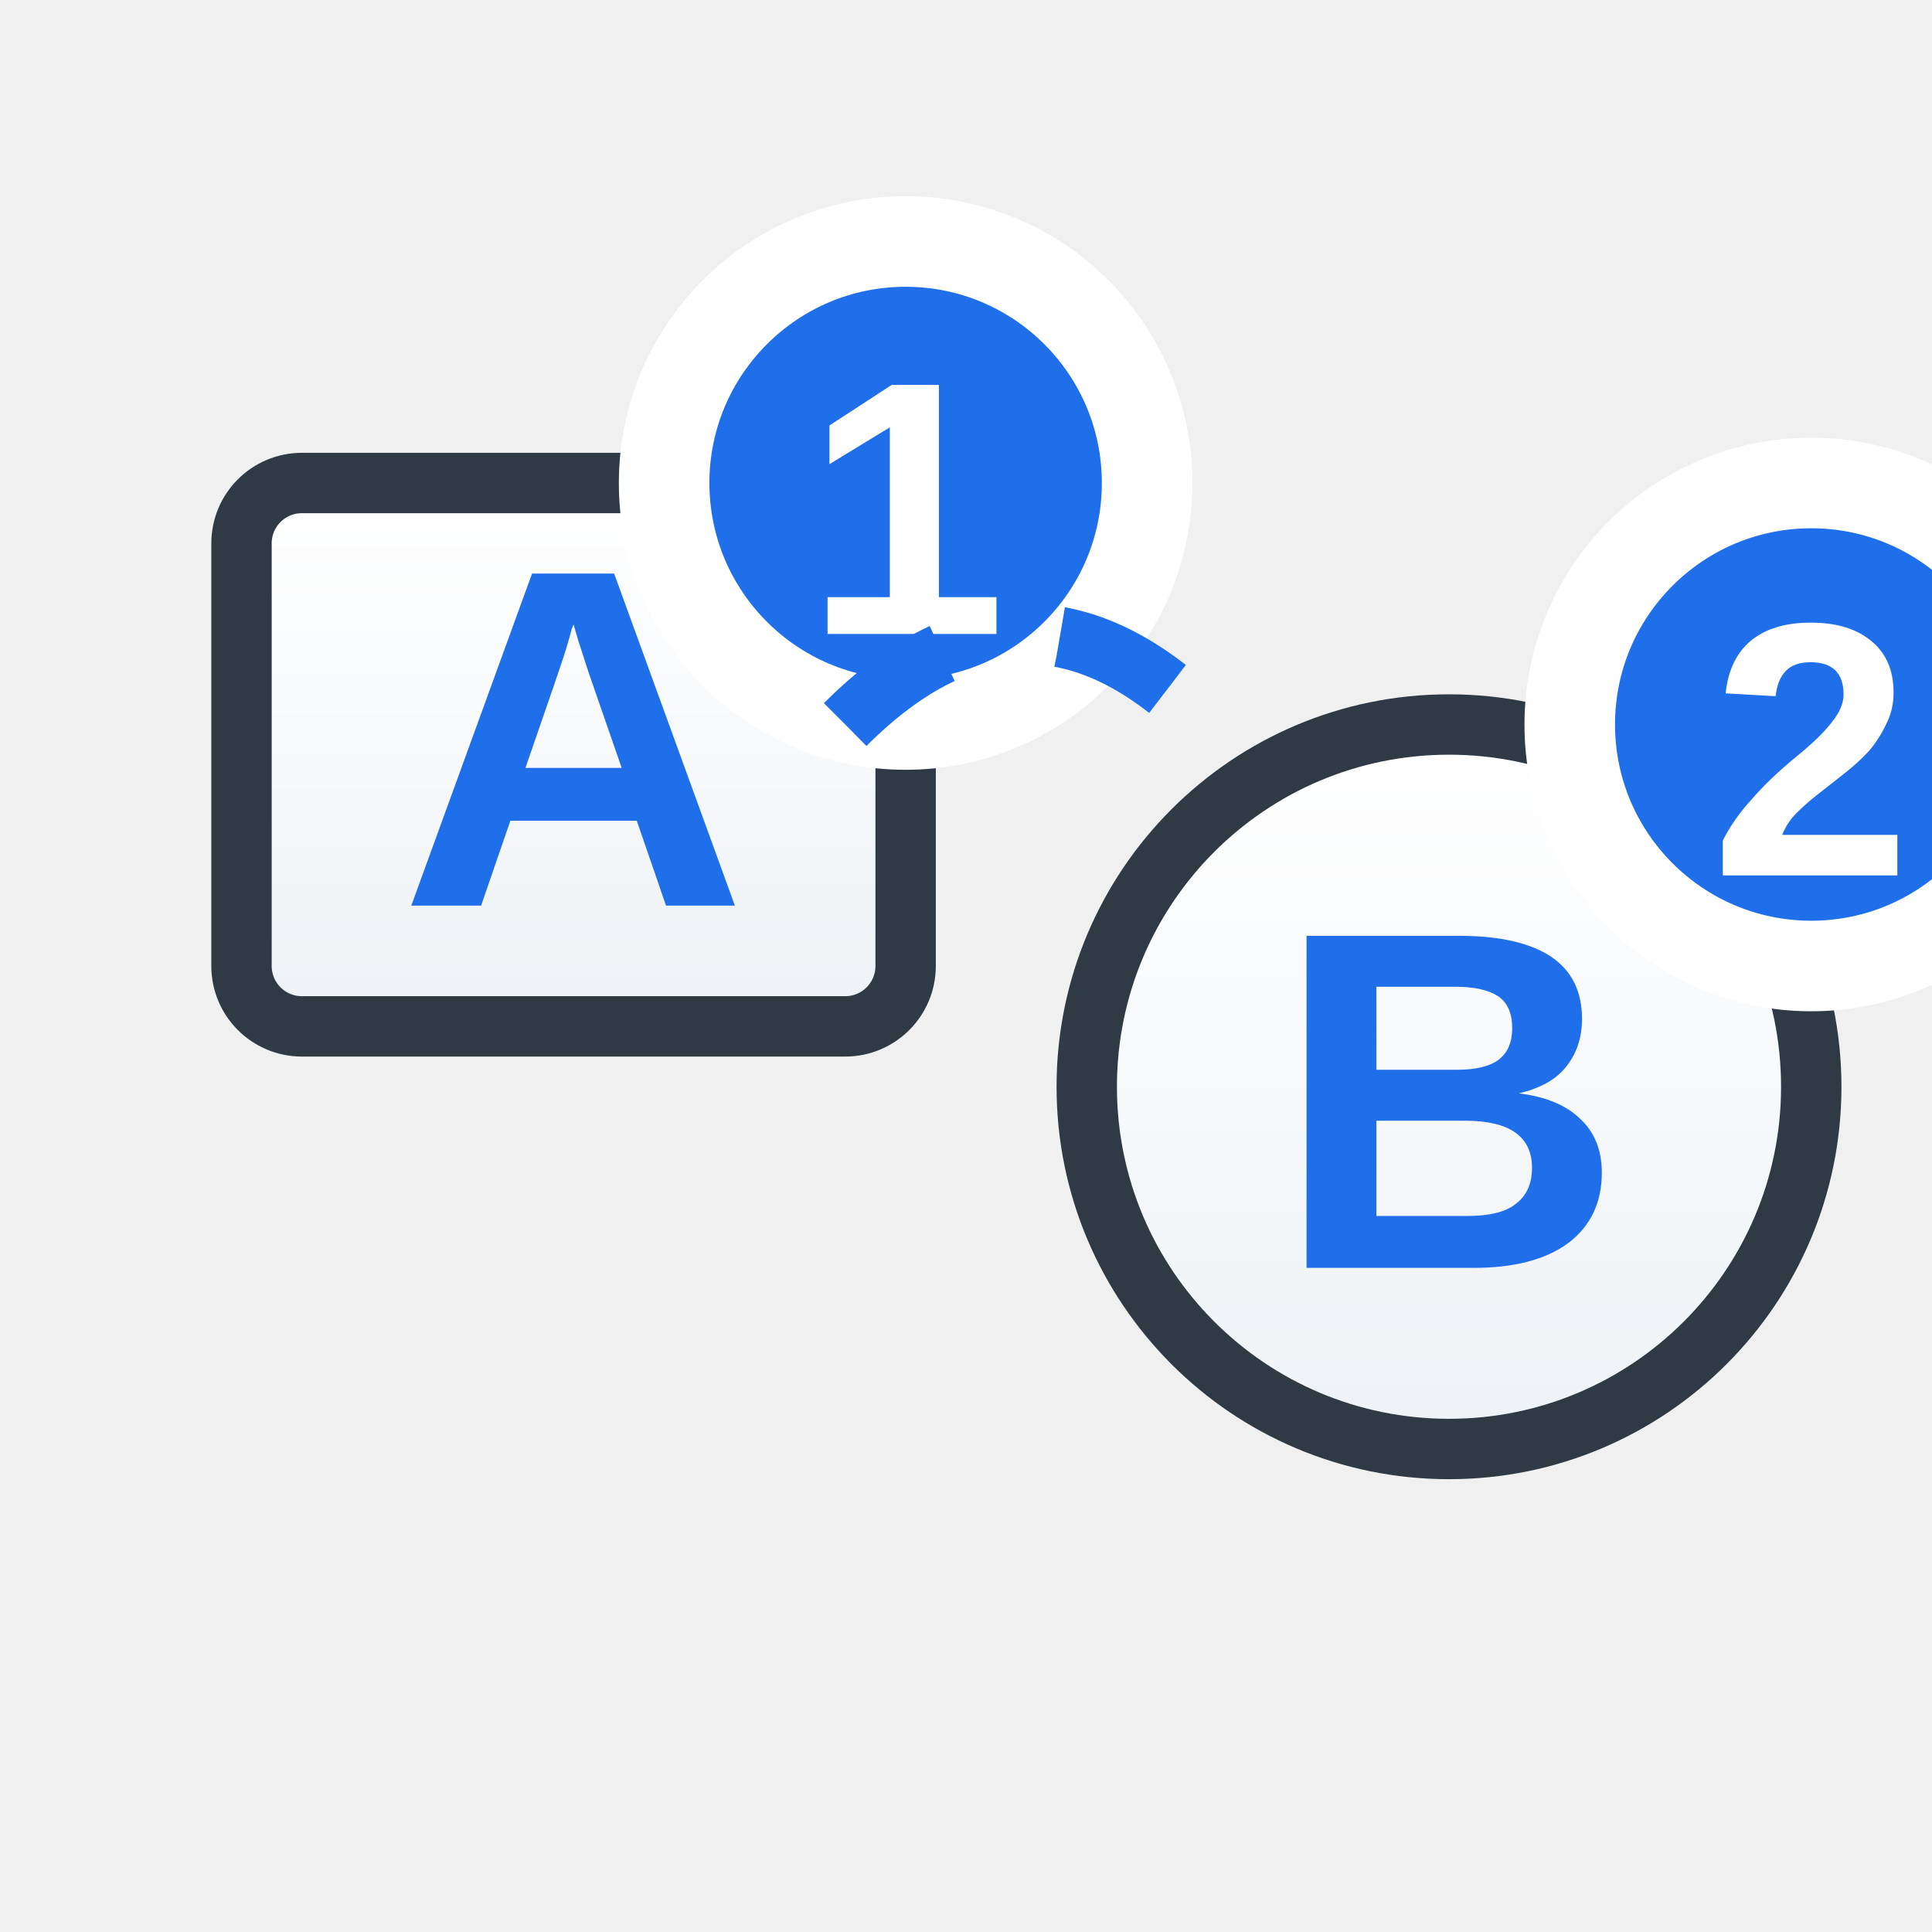
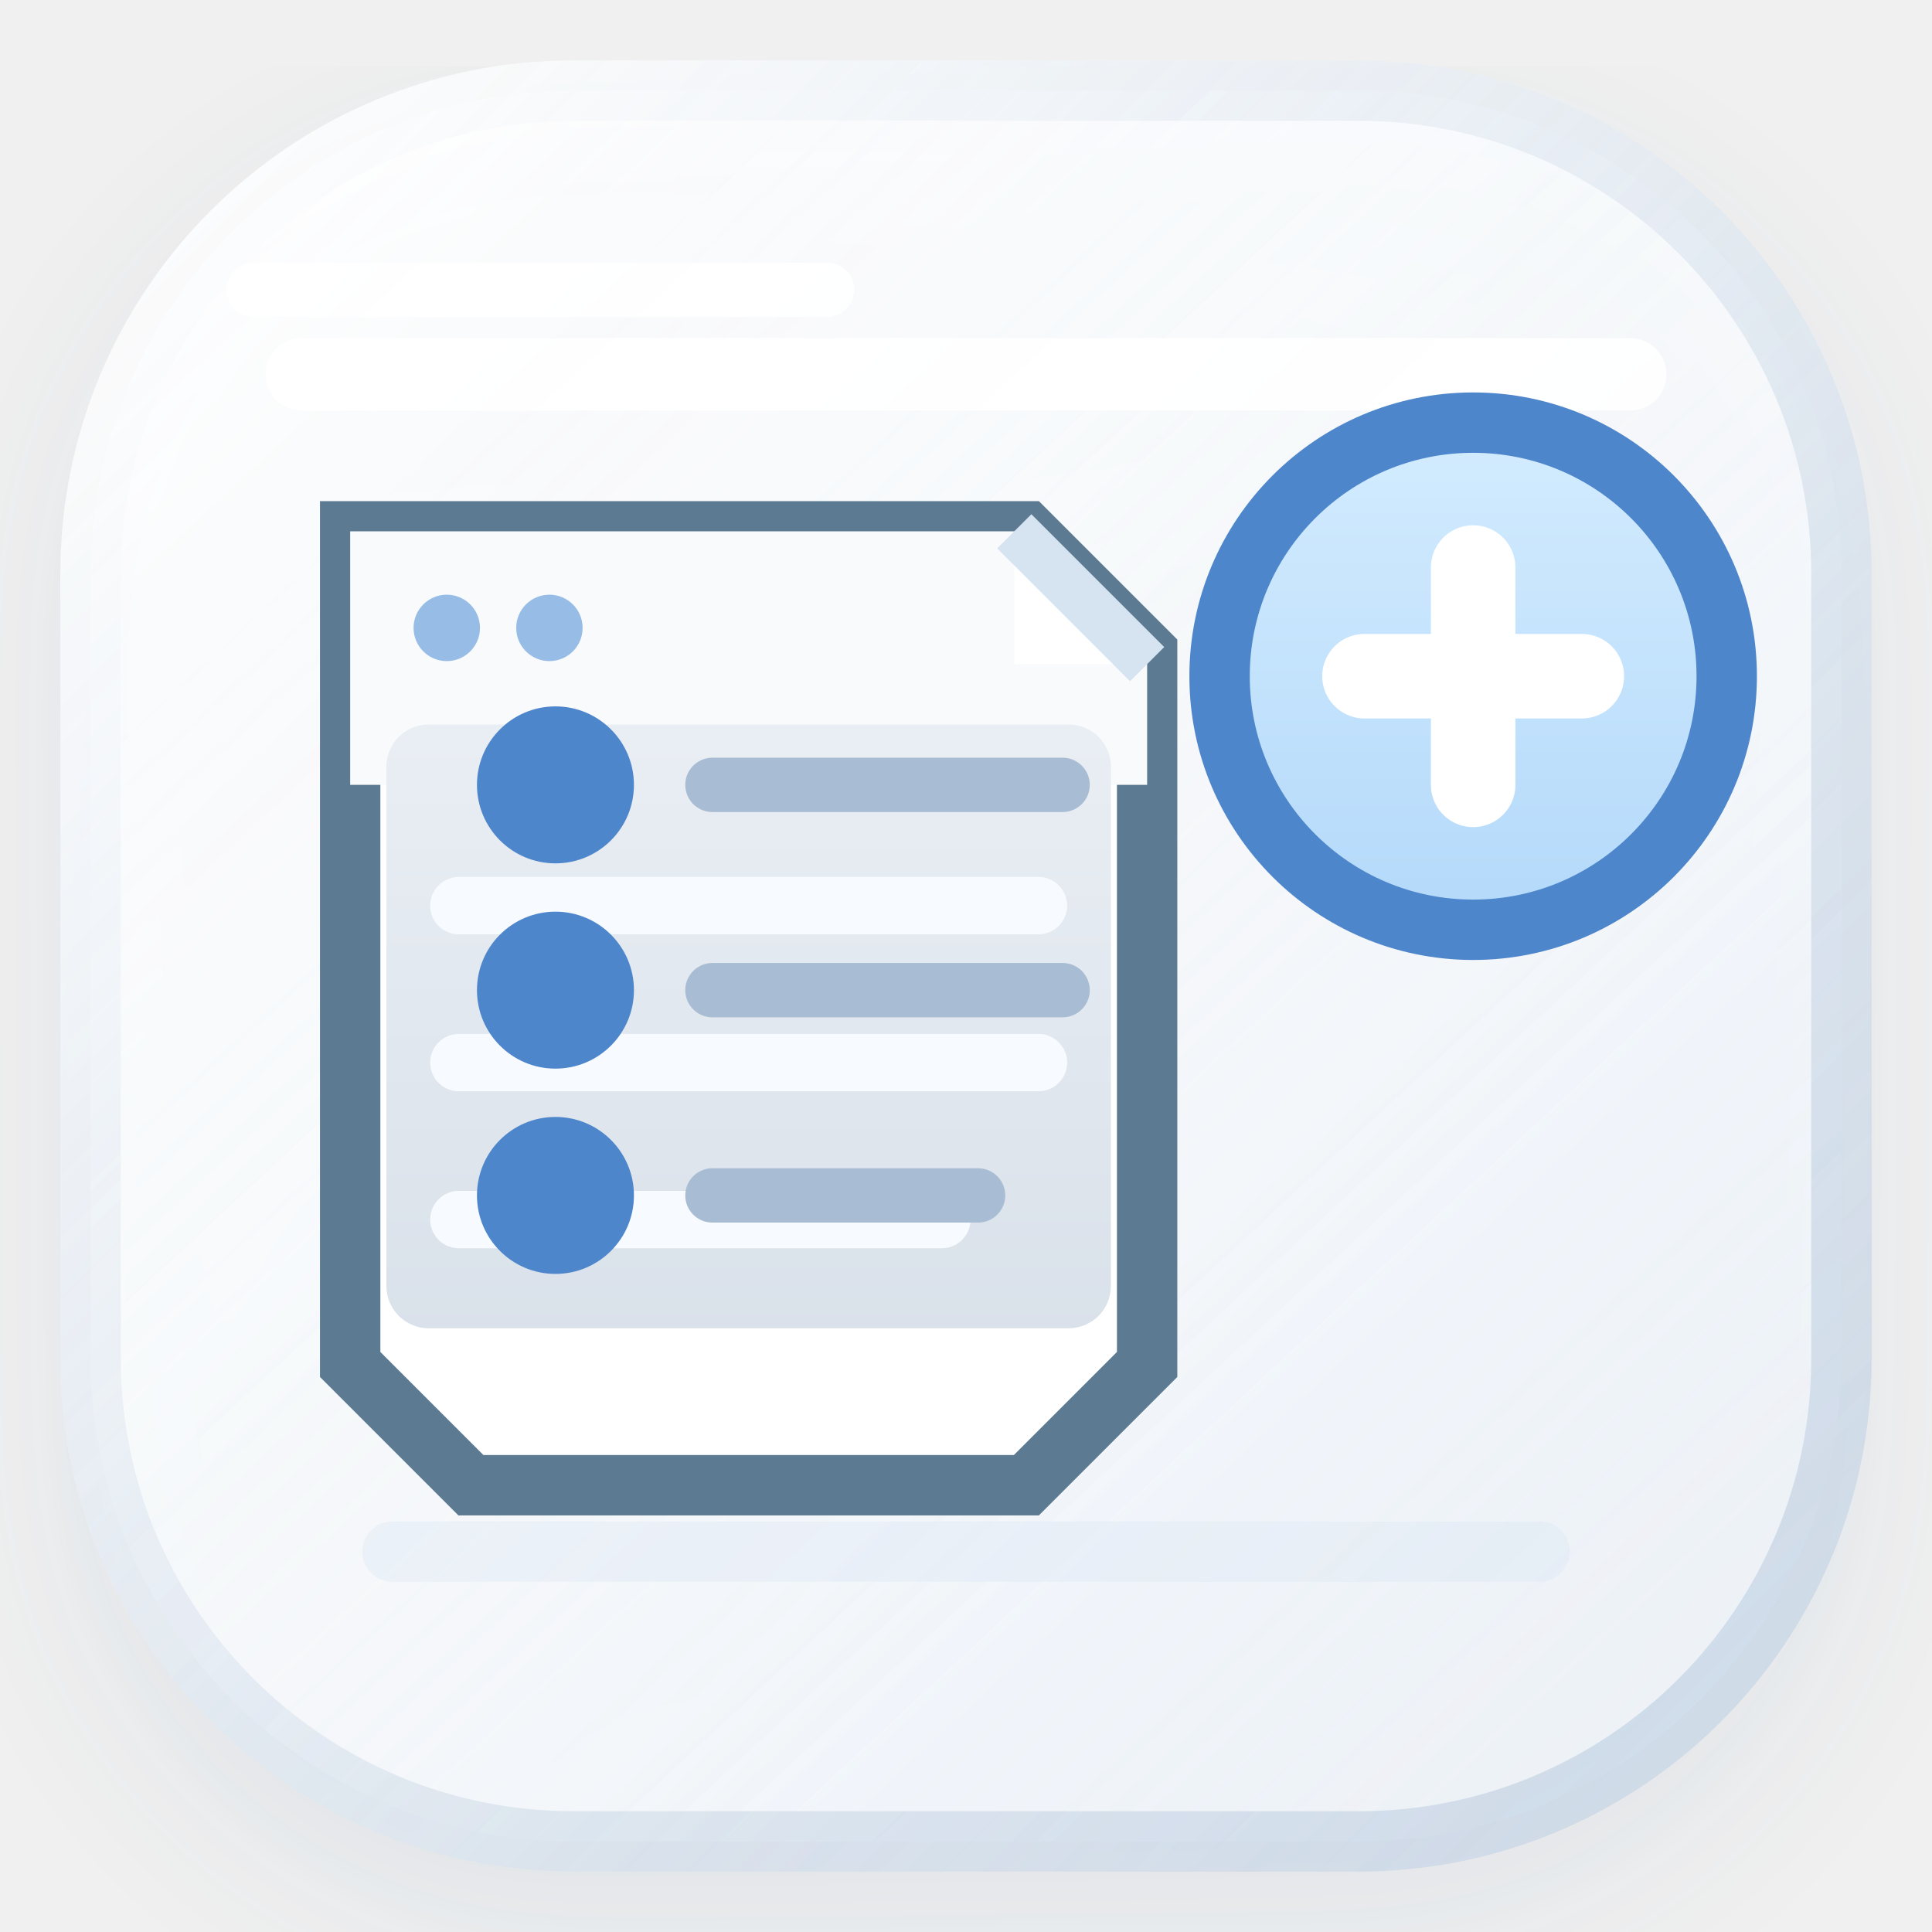
- <svg xmlns="http://www.w3.org/2000/svg" width="32" height="32" viewBox="0 0 32 32" fill="none">
+ <svg xmlns="http://www.w3.org/2000/svg" viewBox="0 0 32 32">
  <defs>
-     <linearGradient id="groupGrad" x1="0%" y1="0%" x2="0%" y2="100%">
-       <stop offset="0%" stop-color="#FFFFFF" />
-       <stop offset="100%" stop-color="#EEF2F6" />
+     <linearGradient id="glassFill" x1="3" y1="2" x2="29" y2="30" gradientUnits="userSpaceOnUse">
+       <stop offset="0" stop-color="#FFFFFF" stop-opacity=".92" />
+       <stop offset=".58" stop-color="#F8FBFF" stop-opacity=".78" />
+       <stop offset="1" stop-color="#EDF4FB" stop-opacity=".68" />
    </linearGradient>
+     <linearGradient id="glassStroke" x1="2" y1="2" x2="30" y2="30" gradientUnits="userSpaceOnUse">
+       <stop offset="0" stop-color="#FFFFFF" stop-opacity=".95" />
+       <stop offset="1" stop-color="#C3D2E3" stop-opacity=".74" />
+     </linearGradient>
+     <linearGradient id="blueGrad" x1="0" y1="6" x2="0" y2="26" gradientUnits="userSpaceOnUse">
+       <stop offset="0" stop-color="#D7EEFF" />
+       <stop offset="1" stop-color="#8BC1F4" />
+     </linearGradient>
+     <linearGradient id="greenGrad" x1="0" y1="6" x2="0" y2="26" gradientUnits="userSpaceOnUse">
+       <stop offset="0" stop-color="#DCF3D3" />
+       <stop offset="1" stop-color="#8ECF7A" />
+     </linearGradient>
+     <linearGradient id="amberGrad" x1="0" y1="6" x2="0" y2="26" gradientUnits="userSpaceOnUse">
+       <stop offset="0" stop-color="#FFE5B7" />
+       <stop offset="1" stop-color="#F2B44C" />
+     </linearGradient>
+     <linearGradient id="tealGrad" x1="0" y1="6" x2="0" y2="26" gradientUnits="userSpaceOnUse">
+       <stop offset="0" stop-color="#D3F4F0" />
+       <stop offset="1" stop-color="#76D0C1" />
+     </linearGradient>
+     <linearGradient id="redGrad" x1="0" y1="6" x2="0" y2="26" gradientUnits="userSpaceOnUse">
+       <stop offset="0" stop-color="#FFD6D6" />
+       <stop offset="1" stop-color="#EE8A84" />
+     </linearGradient>
+     <linearGradient id="violetGrad" x1="0" y1="6" x2="0" y2="26" gradientUnits="userSpaceOnUse">
+       <stop offset="0" stop-color="#E1DAFF" />
+       <stop offset="1" stop-color="#AB97EC" />
+     </linearGradient>
+     <linearGradient id="grayGrad" x1="0" y1="6" x2="0" y2="26" gradientUnits="userSpaceOnUse">
+       <stop offset="0" stop-color="#F3F6FA" />
+       <stop offset="1" stop-color="#D3DCE6" />
+     </linearGradient>
+     <linearGradient id="skyGrad" x1="0" y1="0" x2="0" y2="12" gradientUnits="userSpaceOnUse">
+       <stop offset="0" stop-color="#DFF2FF" />
+       <stop offset="1" stop-color="#A5D1F8" />
+     </linearGradient>
+     <linearGradient id="groundGrad" x1="0" y1="12" x2="0" y2="24" gradientUnits="userSpaceOnUse">
+       <stop offset="0" stop-color="#DFF4D6" />
+       <stop offset="1" stop-color="#90C97E" />
+     </linearGradient>
+     <linearGradient id="dbTopGrad" x1="0" y1="8" x2="0" y2="18" gradientUnits="userSpaceOnUse">
+       <stop offset="0" stop-color="#AEE8C8" />
+       <stop offset="1" stop-color="#5ABA83" />
+     </linearGradient>
+     <linearGradient id="dbSideGrad" x1="0" y1="10" x2="0" y2="22" gradientUnits="userSpaceOnUse">
+       <stop offset="0" stop-color="#62BE87" />
+       <stop offset="1" stop-color="#2E8B57" />
+     </linearGradient>
+     <filter id="glassShadow" x="-20%" y="-20%" width="140%" height="160%">
+       <feDropShadow dx="0" dy="1.1" stdDeviation="1.2" flood-color="#5879A0" flood-opacity=".12" />
+     </filter>
  </defs>
-   <g transform="translate(4, 8)">
-     <rect x="0" y="0" width="11" height="9" rx="1" fill="url(#groupGrad)" stroke="#2F3A45" stroke-width="1" />
-     <text x="5.5" y="7" fill="#1F6FEB" font-family="Segoe UI, Arial" font-size="8" font-weight="bold" text-anchor="middle">A</text>
-     <circle cx="11" cy="0" r="4" fill="#1F6FEB" stroke="#FFFFFF" stroke-width="1.5" />
-     <text x="11" y="2.5" fill="#FFFFFF" font-family="Segoe UI, Arial" font-size="6" font-weight="bold" text-anchor="middle">1</text>
+   <g filter="url(#glassShadow)">
+     <rect x="1.5" y="1.5" width="29" height="29" rx="8" fill="url(#glassFill)" stroke="url(#glassStroke)" stroke-width="1" />
+     <path d="M5 6.2h22" stroke="#FFFFFF" stroke-width="1.2" stroke-linecap="round" opacity=".86" />
+     <path d="M6.5 25.7h19" stroke="#D9E6F2" stroke-width="1" stroke-linecap="round" opacity=".34" />
+     <path d="M4.2 4.8h9.5" stroke="#FFFFFF" stroke-width=".9" stroke-linecap="round" opacity=".8" />
  </g>
-   <g transform="translate(18, 12)">
-     <circle cx="6" cy="6" r="6" fill="url(#groupGrad)" stroke="#2F3A45" stroke-width="1" />
-     <text x="6" y="9" fill="#1F6FEB" font-family="Segoe UI, Arial" font-size="8" font-weight="bold" text-anchor="middle">B</text>
-     <circle cx="12" cy="0" r="4" fill="#1F6FEB" stroke="#FFFFFF" stroke-width="1.5" />
-     <text x="12" y="2.5" fill="#FFFFFF" font-family="Segoe UI, Arial" font-size="6" font-weight="bold" text-anchor="middle">2</text>
-   </g>
-   <path d="M14 12c2-2 4-2 6 0" fill="none" stroke="#1F6FEB" stroke-width="1" stroke-dasharray="2,2" />
+   <path d="M5.8 8.8h11.2l2 2v11.8l-2 2H7.8l-2-2V10.8z" fill="#FFFFFF" stroke="#5C7B92" stroke-width="1" />
+   <path d="M5.8 8.8h11.2l2 2v2.2H5.8z" fill="#F8FAFC" />
+   <rect x="6.4" y="12.0" width="12.0" height="10.0" fill="url(#grayGrad)" rx=".7" />
+   <path d="M16.8 8.8l2.2 2.2h-2.2z" fill="#FFFFFF" opacity=".95" />
+   <path d="M16.8 8.8l2.2 2.2" stroke="#D6E3F0" stroke-width=".8" />
+   <path d="M7.6 15.0h9.6M7.6 17.6h9.6M7.6 20.2h8" stroke="#F7FBFF" stroke-width=".95" stroke-linecap="round" />
+   <circle cx="7.4" cy="10.4" r=".55" fill="#97BDE6" />
+   <circle cx="9.1" cy="10.4" r=".55" fill="#97BDE6" />
+   <circle cx="9.2" cy="13.0" r="1.3" fill="#4E86CC" />
+   <circle cx="9.2" cy="16.4" r="1.3" fill="#4E86CC" />
+   <circle cx="9.2" cy="19.8" r="1.3" fill="#4E86CC" />
+   <path d="M11.8 13.0h5.8M11.8 16.4h5.8M11.8 19.8h4.4" stroke="#A8BDD3" stroke-width=".9" stroke-linecap="round" />
+   <circle cx="24.4" cy="11.2" r="4.2" fill="url(#blueGrad)" stroke="#4E86CC" stroke-width="1" />
+   <path d="M24.4 9.4v3.6M22.6 11.2h3.6" stroke="#FFFFFF" stroke-width="1.4" stroke-linecap="round" />
</svg>
